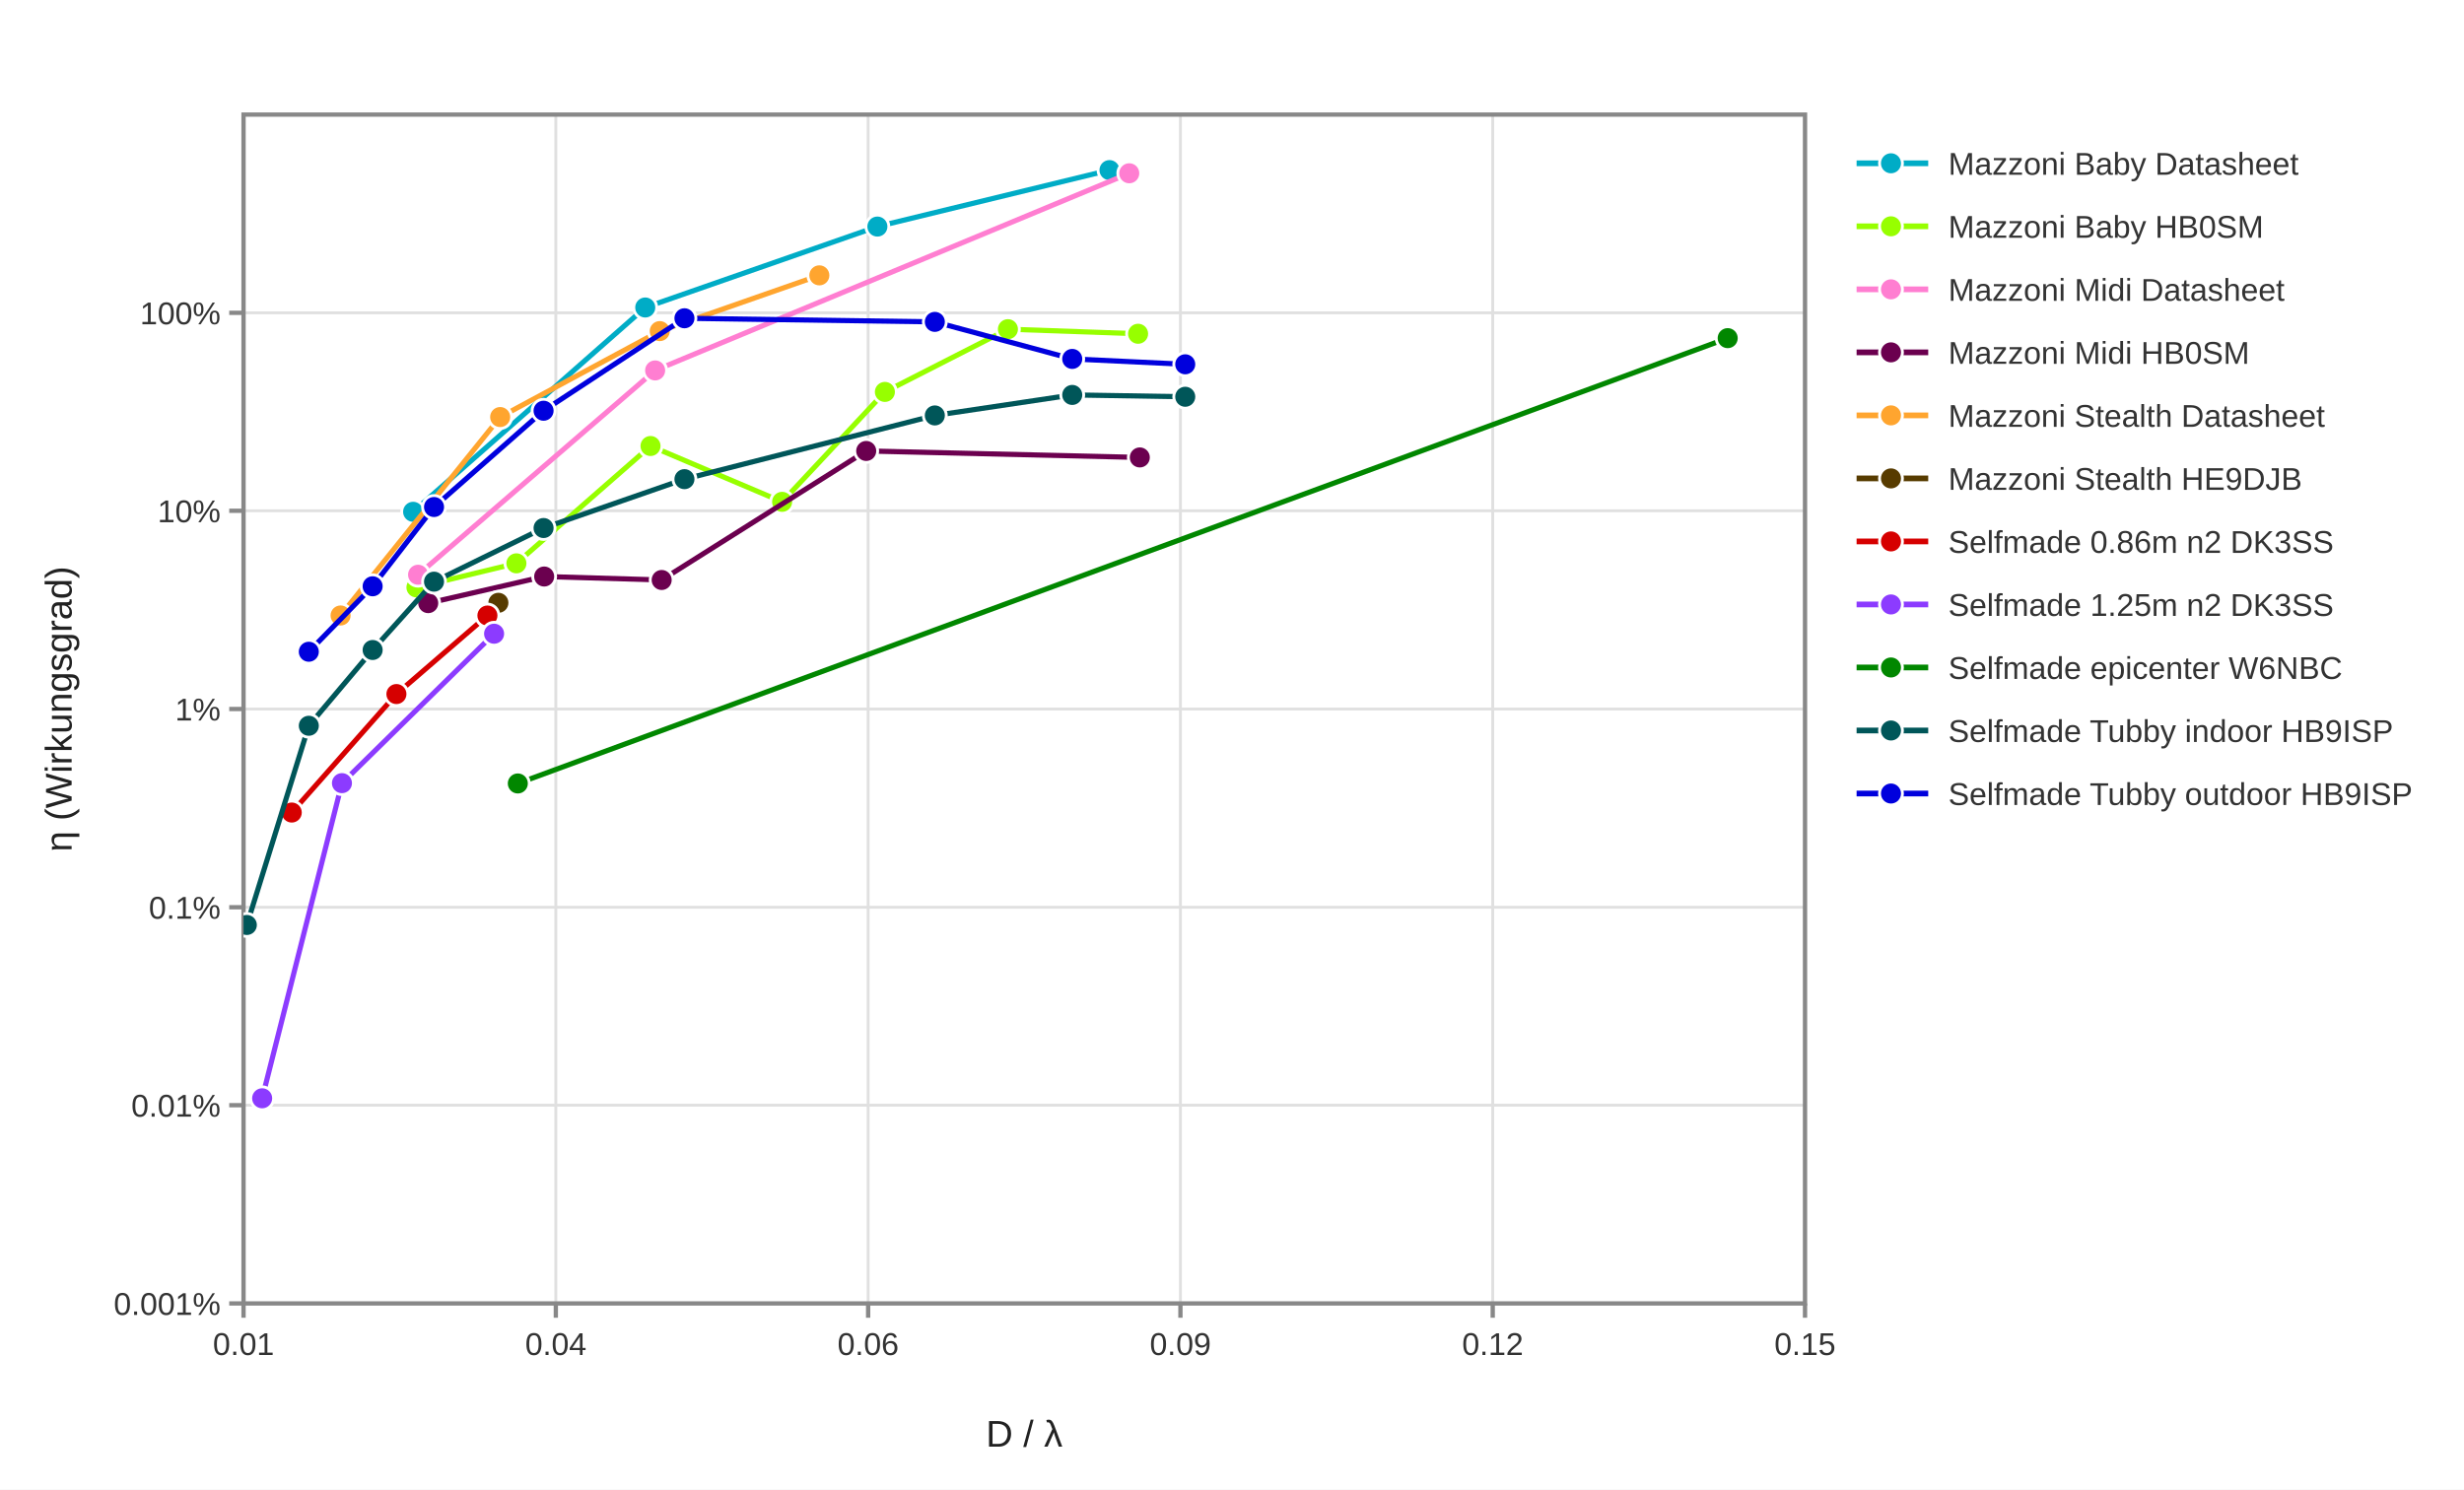
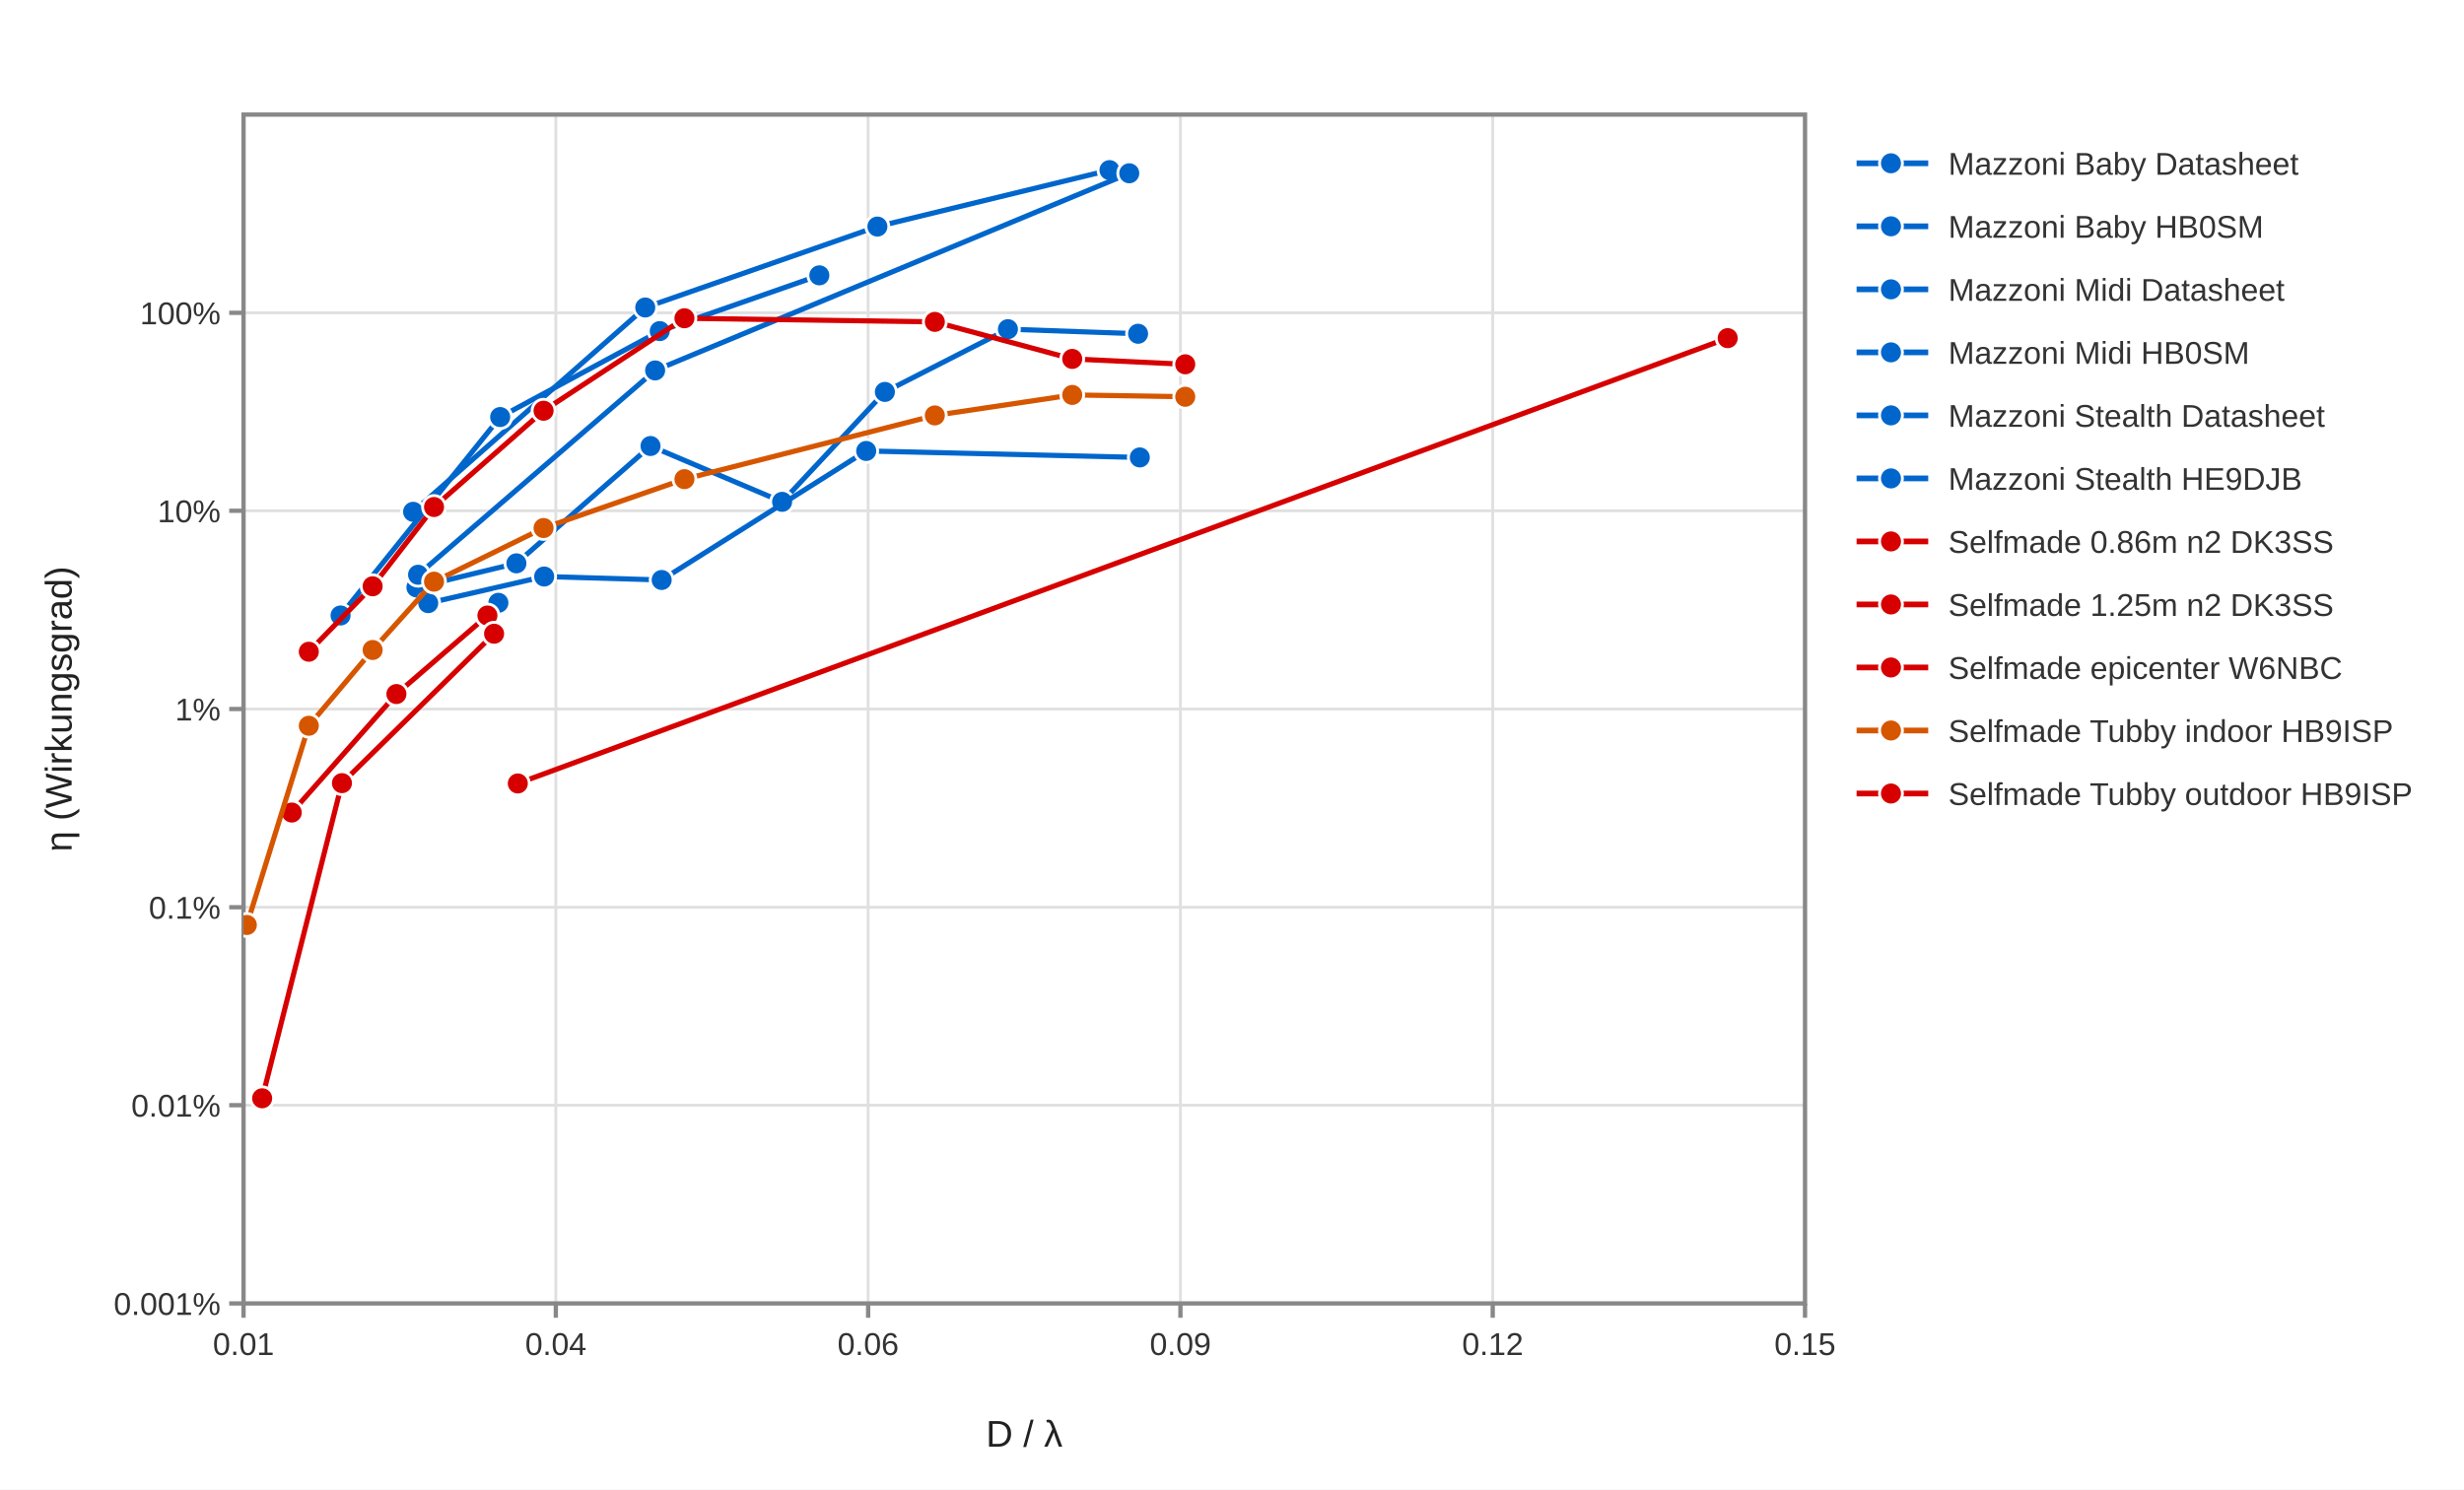
<svg xmlns="http://www.w3.org/2000/svg" width="860" height="520" viewBox="0 0 860 520">
  <rect width="860" height="520" fill="white" />
  <clipPath id="plotarea">
    <rect x="85" y="40" width="545" height="415" />
  </clipPath>
  <line x1="85.0" y1="40" x2="85.0" y2="455" stroke="#e0e0e0" stroke-width="1" />
  <line x1="194.0" y1="40" x2="194.0" y2="455" stroke="#e0e0e0" stroke-width="1" />
  <line x1="303.0" y1="40" x2="303.0" y2="455" stroke="#e0e0e0" stroke-width="1" />
  <line x1="412.0" y1="40" x2="412.0" y2="455" stroke="#e0e0e0" stroke-width="1" />
  <line x1="521.0" y1="40" x2="521.0" y2="455" stroke="#e0e0e0" stroke-width="1" />
  <line x1="630.0" y1="40" x2="630.0" y2="455" stroke="#e0e0e0" stroke-width="1" />
  <line x1="85" y1="455.0" x2="630" y2="455.0" stroke="#e0e0e0" stroke-width="1" />
  <line x1="85" y1="385.8" x2="630" y2="385.8" stroke="#e0e0e0" stroke-width="1" />
  <line x1="85" y1="316.7" x2="630" y2="316.7" stroke="#e0e0e0" stroke-width="1" />
  <line x1="85" y1="247.5" x2="630" y2="247.5" stroke="#e0e0e0" stroke-width="1" />
  <line x1="85" y1="178.3" x2="630" y2="178.3" stroke="#e0e0e0" stroke-width="1" />
  <line x1="85" y1="109.2" x2="630" y2="109.2" stroke="#e0e0e0" stroke-width="1" />
  <line x1="85" y1="40.0" x2="630" y2="40.0" stroke="#e0e0e0" stroke-width="1" />
  <rect x="85" y="40" width="545" height="415" fill="none" stroke="#888" stroke-width="1.5" />
  <line x1="85.0" y1="455" x2="85.0" y2="460" stroke="#888" stroke-width="1.5" />
  <text x="85.0" y="473" text-anchor="middle" font-size="11" font-family="Arial,sans-serif" fill="#333">0.01</text>
  <line x1="194.0" y1="455" x2="194.0" y2="460" stroke="#888" stroke-width="1.5" />
  <text x="194.0" y="473" text-anchor="middle" font-size="11" font-family="Arial,sans-serif" fill="#333">0.04</text>
  <line x1="303.0" y1="455" x2="303.0" y2="460" stroke="#888" stroke-width="1.5" />
  <text x="303.0" y="473" text-anchor="middle" font-size="11" font-family="Arial,sans-serif" fill="#333">0.06</text>
  <line x1="412.0" y1="455" x2="412.0" y2="460" stroke="#888" stroke-width="1.5" />
  <text x="412.0" y="473" text-anchor="middle" font-size="11" font-family="Arial,sans-serif" fill="#333">0.09</text>
  <line x1="521.0" y1="455" x2="521.0" y2="460" stroke="#888" stroke-width="1.5" />
  <text x="521.0" y="473" text-anchor="middle" font-size="11" font-family="Arial,sans-serif" fill="#333">0.12</text>
  <line x1="630.0" y1="455" x2="630.0" y2="460" stroke="#888" stroke-width="1.5" />
  <text x="630.0" y="473" text-anchor="middle" font-size="11" font-family="Arial,sans-serif" fill="#333">0.15</text>
  <line x1="80" y1="455.0" x2="85" y2="455.0" stroke="#888" stroke-width="1.5" />
  <text x="77" y="459.0" text-anchor="end" font-size="11" font-family="Arial,sans-serif" fill="#333">0.001%</text>
  <line x1="80" y1="385.8" x2="85" y2="385.8" stroke="#888" stroke-width="1.5" />
  <text x="77" y="389.8" text-anchor="end" font-size="11" font-family="Arial,sans-serif" fill="#333">0.01%</text>
  <line x1="80" y1="316.7" x2="85" y2="316.7" stroke="#888" stroke-width="1.5" />
  <text x="77" y="320.7" text-anchor="end" font-size="11" font-family="Arial,sans-serif" fill="#333">0.1%</text>
  <line x1="80" y1="247.5" x2="85" y2="247.5" stroke="#888" stroke-width="1.5" />
  <text x="77" y="251.5" text-anchor="end" font-size="11" font-family="Arial,sans-serif" fill="#333">1%</text>
  <line x1="80" y1="178.3" x2="85" y2="178.3" stroke="#888" stroke-width="1.5" />
  <text x="77" y="182.3" text-anchor="end" font-size="11" font-family="Arial,sans-serif" fill="#333">10%</text>
  <line x1="80" y1="109.2" x2="85" y2="109.2" stroke="#888" stroke-width="1.5" />
  <text x="77" y="113.2" text-anchor="end" font-size="11" font-family="Arial,sans-serif" fill="#333">100%</text>
  <text x="357.5" y="505" text-anchor="middle" font-size="13" font-family="Arial,sans-serif" fill="#222">D / λ</text>
  <text transform="rotate(-90 25 247.5)" x="25" y="247.5" text-anchor="middle" font-size="13" font-family="Arial,sans-serif" fill="#222">η (Wirkungsgrad)</text>
-   <polyline points="144.19,178.66 225.21,107.34 306.23,79.09 387.24,59.38" fill="none" stroke="#00acc6" stroke-width="1.8" clip-path="url(#plotarea)" />
-   <circle cx="144.19" cy="178.66" r="4" fill="#00acc6" stroke="white" stroke-width="1" clip-path="url(#plotarea)" />
-   <circle cx="225.21" cy="107.34" r="4" fill="#00acc6" stroke="white" stroke-width="1" clip-path="url(#plotarea)" />
-   <circle cx="306.23" cy="79.09" r="4" fill="#00acc6" stroke="white" stroke-width="1" clip-path="url(#plotarea)" />
-   <circle cx="387.24" cy="59.38" r="4" fill="#00acc6" stroke="white" stroke-width="1" clip-path="url(#plotarea)" />
-   <polyline points="145.35,205.05 180.24,196.65 227.05,155.69 272.98,175.18 308.85,136.81 351.79,114.91 397.22,116.51" fill="none" stroke="#97ff00" stroke-width="1.8" clip-path="url(#plotarea)" />
-   <circle cx="145.35" cy="205.05" r="4" fill="#97ff00" stroke="white" stroke-width="1" clip-path="url(#plotarea)" />
-   <circle cx="180.24" cy="196.65" r="4" fill="#97ff00" stroke="white" stroke-width="1" clip-path="url(#plotarea)" />
-   <circle cx="227.05" cy="155.69" r="4" fill="#97ff00" stroke="white" stroke-width="1" clip-path="url(#plotarea)" />
-   <circle cx="272.98" cy="175.18" r="4" fill="#97ff00" stroke="white" stroke-width="1" clip-path="url(#plotarea)" />
-   <circle cx="308.85" cy="136.81" r="4" fill="#97ff00" stroke="white" stroke-width="1" clip-path="url(#plotarea)" />
-   <circle cx="351.79" cy="114.91" r="4" fill="#97ff00" stroke="white" stroke-width="1" clip-path="url(#plotarea)" />
-   <circle cx="397.22" cy="116.51" r="4" fill="#97ff00" stroke="white" stroke-width="1" clip-path="url(#plotarea)" />
-   <polyline points="145.92,200.63 228.66,129.31 394.14,60.49" fill="none" stroke="#ff7ed1" stroke-width="1.8" clip-path="url(#plotarea)" />
-   <circle cx="145.92" cy="200.63" r="4" fill="#ff7ed1" stroke="white" stroke-width="1" clip-path="url(#plotarea)" />
-   <circle cx="228.66" cy="129.31" r="4" fill="#ff7ed1" stroke="white" stroke-width="1" clip-path="url(#plotarea)" />
-   <circle cx="394.14" cy="60.49" r="4" fill="#ff7ed1" stroke="white" stroke-width="1" clip-path="url(#plotarea)" />
-   <polyline points="149.46,210.54 189.93,201.25 230.94,202.46 302.33,157.42 397.82,159.68" fill="none" stroke="#6b004f" stroke-width="1.8" clip-path="url(#plotarea)" />
-   <circle cx="149.46" cy="210.54" r="4" fill="#6b004f" stroke="white" stroke-width="1" clip-path="url(#plotarea)" />
-   <circle cx="189.93" cy="201.25" r="4" fill="#6b004f" stroke="white" stroke-width="1" clip-path="url(#plotarea)" />
-   <circle cx="230.94" cy="202.46" r="4" fill="#6b004f" stroke="white" stroke-width="1" clip-path="url(#plotarea)" />
-   <circle cx="302.33" cy="157.42" r="4" fill="#6b004f" stroke="white" stroke-width="1" clip-path="url(#plotarea)" />
-   <circle cx="397.82" cy="159.68" r="4" fill="#6b004f" stroke="white" stroke-width="1" clip-path="url(#plotarea)" />
-   <polyline points="118.87,214.85 174.57,145.58 230.27,115.58 285.97,96.12" fill="none" stroke="#ffa52f" stroke-width="1.8" clip-path="url(#plotarea)" />
-   <circle cx="118.87" cy="214.85" r="4" fill="#ffa52f" stroke="white" stroke-width="1" clip-path="url(#plotarea)" />
-   <circle cx="174.57" cy="145.58" r="4" fill="#ffa52f" stroke="white" stroke-width="1" clip-path="url(#plotarea)" />
-   <circle cx="230.27" cy="115.58" r="4" fill="#ffa52f" stroke="white" stroke-width="1" clip-path="url(#plotarea)" />
-   <circle cx="285.97" cy="96.12" r="4" fill="#ffa52f" stroke="white" stroke-width="1" clip-path="url(#plotarea)" />
-   <polyline points="173.95,210.43" fill="none" stroke="#573b00" stroke-width="1.8" clip-path="url(#plotarea)" />
-   <circle cx="173.95" cy="210.43" r="4" fill="#573b00" stroke="white" stroke-width="1" clip-path="url(#plotarea)" />
+   <polyline points="144.19,178.66 225.21,107.34 306.23,79.09 387.24,59.38" fill="none" stroke="#0066cc" stroke-width="1.8" clip-path="url(#plotarea)" />
+   <circle cx="144.19" cy="178.66" r="4" fill="#0066cc" stroke="white" stroke-width="1" clip-path="url(#plotarea)" />
+   <circle cx="225.21" cy="107.34" r="4" fill="#0066cc" stroke="white" stroke-width="1" clip-path="url(#plotarea)" />
+   <circle cx="306.23" cy="79.09" r="4" fill="#0066cc" stroke="white" stroke-width="1" clip-path="url(#plotarea)" />
+   <circle cx="387.24" cy="59.38" r="4" fill="#0066cc" stroke="white" stroke-width="1" clip-path="url(#plotarea)" />
+   <polyline points="145.35,205.05 180.24,196.65 227.05,155.69 272.98,175.18 308.85,136.81 351.79,114.91 397.22,116.51" fill="none" stroke="#0066cc" stroke-width="1.8" clip-path="url(#plotarea)" />
+   <circle cx="145.35" cy="205.05" r="4" fill="#0066cc" stroke="white" stroke-width="1" clip-path="url(#plotarea)" />
+   <circle cx="180.24" cy="196.65" r="4" fill="#0066cc" stroke="white" stroke-width="1" clip-path="url(#plotarea)" />
+   <circle cx="227.05" cy="155.69" r="4" fill="#0066cc" stroke="white" stroke-width="1" clip-path="url(#plotarea)" />
+   <circle cx="272.98" cy="175.18" r="4" fill="#0066cc" stroke="white" stroke-width="1" clip-path="url(#plotarea)" />
+   <circle cx="308.85" cy="136.81" r="4" fill="#0066cc" stroke="white" stroke-width="1" clip-path="url(#plotarea)" />
+   <circle cx="351.79" cy="114.91" r="4" fill="#0066cc" stroke="white" stroke-width="1" clip-path="url(#plotarea)" />
+   <circle cx="397.22" cy="116.51" r="4" fill="#0066cc" stroke="white" stroke-width="1" clip-path="url(#plotarea)" />
+   <polyline points="145.92,200.63 228.66,129.31 394.14,60.49" fill="none" stroke="#0066cc" stroke-width="1.8" clip-path="url(#plotarea)" />
+   <circle cx="145.92" cy="200.63" r="4" fill="#0066cc" stroke="white" stroke-width="1" clip-path="url(#plotarea)" />
+   <circle cx="228.66" cy="129.31" r="4" fill="#0066cc" stroke="white" stroke-width="1" clip-path="url(#plotarea)" />
+   <circle cx="394.14" cy="60.49" r="4" fill="#0066cc" stroke="white" stroke-width="1" clip-path="url(#plotarea)" />
+   <polyline points="149.46,210.54 189.93,201.25 230.94,202.46 302.33,157.42 397.82,159.68" fill="none" stroke="#0066cc" stroke-width="1.8" clip-path="url(#plotarea)" />
+   <circle cx="149.46" cy="210.54" r="4" fill="#0066cc" stroke="white" stroke-width="1" clip-path="url(#plotarea)" />
+   <circle cx="189.93" cy="201.25" r="4" fill="#0066cc" stroke="white" stroke-width="1" clip-path="url(#plotarea)" />
+   <circle cx="230.94" cy="202.46" r="4" fill="#0066cc" stroke="white" stroke-width="1" clip-path="url(#plotarea)" />
+   <circle cx="302.33" cy="157.42" r="4" fill="#0066cc" stroke="white" stroke-width="1" clip-path="url(#plotarea)" />
+   <circle cx="397.82" cy="159.68" r="4" fill="#0066cc" stroke="white" stroke-width="1" clip-path="url(#plotarea)" />
+   <polyline points="118.87,214.85 174.57,145.58 230.27,115.58 285.97,96.12" fill="none" stroke="#0066cc" stroke-width="1.8" clip-path="url(#plotarea)" />
+   <circle cx="118.87" cy="214.85" r="4" fill="#0066cc" stroke="white" stroke-width="1" clip-path="url(#plotarea)" />
+   <circle cx="174.57" cy="145.58" r="4" fill="#0066cc" stroke="white" stroke-width="1" clip-path="url(#plotarea)" />
+   <circle cx="230.27" cy="115.58" r="4" fill="#0066cc" stroke="white" stroke-width="1" clip-path="url(#plotarea)" />
+   <circle cx="285.97" cy="96.12" r="4" fill="#0066cc" stroke="white" stroke-width="1" clip-path="url(#plotarea)" />
+   <polyline points="173.95,210.43" fill="none" stroke="#0066cc" stroke-width="1.8" clip-path="url(#plotarea)" />
+   <circle cx="173.95" cy="210.43" r="4" fill="#0066cc" stroke="white" stroke-width="1" clip-path="url(#plotarea)" />
  <polyline points="101.83,283.64 138.36,242.28 170.12,214.87" fill="none" stroke="#d60000" stroke-width="1.8" clip-path="url(#plotarea)" />
  <circle cx="101.83" cy="283.64" r="4" fill="#d60000" stroke="white" stroke-width="1" clip-path="url(#plotarea)" />
  <circle cx="138.36" cy="242.28" r="4" fill="#d60000" stroke="white" stroke-width="1" clip-path="url(#plotarea)" />
  <circle cx="170.12" cy="214.87" r="4" fill="#d60000" stroke="white" stroke-width="1" clip-path="url(#plotarea)" />
-   <polyline points="91.50,383.39 119.35,273.38 172.45,221.22" fill="none" stroke="#8c3bff" stroke-width="1.8" clip-path="url(#plotarea)" />
-   <circle cx="91.50" cy="383.39" r="4" fill="#8c3bff" stroke="white" stroke-width="1" clip-path="url(#plotarea)" />
-   <circle cx="119.35" cy="273.38" r="4" fill="#8c3bff" stroke="white" stroke-width="1" clip-path="url(#plotarea)" />
-   <circle cx="172.45" cy="221.22" r="4" fill="#8c3bff" stroke="white" stroke-width="1" clip-path="url(#plotarea)" />
-   <polyline points="180.73,273.49 603.01,118.04" fill="none" stroke="#018700" stroke-width="1.8" clip-path="url(#plotarea)" />
-   <circle cx="180.73" cy="273.49" r="4" fill="#018700" stroke="white" stroke-width="1" clip-path="url(#plotarea)" />
-   <circle cx="603.01" cy="118.04" r="4" fill="#018700" stroke="white" stroke-width="1" clip-path="url(#plotarea)" />
-   <polyline points="86.15,322.89 107.78,253.35 130.06,226.90 151.49,203.05 189.72,184.32 238.89,167.26 326.28,145.02 374.24,137.86 413.68,138.50" fill="none" stroke="#005659" stroke-width="1.8" clip-path="url(#plotarea)" />
-   <circle cx="86.15" cy="322.89" r="4" fill="#005659" stroke="white" stroke-width="1" clip-path="url(#plotarea)" />
-   <circle cx="107.78" cy="253.35" r="4" fill="#005659" stroke="white" stroke-width="1" clip-path="url(#plotarea)" />
-   <circle cx="130.06" cy="226.90" r="4" fill="#005659" stroke="white" stroke-width="1" clip-path="url(#plotarea)" />
-   <circle cx="151.49" cy="203.05" r="4" fill="#005659" stroke="white" stroke-width="1" clip-path="url(#plotarea)" />
-   <circle cx="189.72" cy="184.32" r="4" fill="#005659" stroke="white" stroke-width="1" clip-path="url(#plotarea)" />
-   <circle cx="238.89" cy="167.26" r="4" fill="#005659" stroke="white" stroke-width="1" clip-path="url(#plotarea)" />
-   <circle cx="326.28" cy="145.02" r="4" fill="#005659" stroke="white" stroke-width="1" clip-path="url(#plotarea)" />
-   <circle cx="374.24" cy="137.86" r="4" fill="#005659" stroke="white" stroke-width="1" clip-path="url(#plotarea)" />
-   <circle cx="413.68" cy="138.50" r="4" fill="#005659" stroke="white" stroke-width="1" clip-path="url(#plotarea)" />
-   <polyline points="107.78,227.51 130.06,204.66 151.49,176.99 189.72,143.38 238.89,111.10 326.28,112.36 374.24,125.29 413.68,127.17" fill="none" stroke="#0000dd" stroke-width="1.8" clip-path="url(#plotarea)" />
-   <circle cx="107.78" cy="227.51" r="4" fill="#0000dd" stroke="white" stroke-width="1" clip-path="url(#plotarea)" />
-   <circle cx="130.06" cy="204.66" r="4" fill="#0000dd" stroke="white" stroke-width="1" clip-path="url(#plotarea)" />
-   <circle cx="151.49" cy="176.99" r="4" fill="#0000dd" stroke="white" stroke-width="1" clip-path="url(#plotarea)" />
-   <circle cx="189.72" cy="143.38" r="4" fill="#0000dd" stroke="white" stroke-width="1" clip-path="url(#plotarea)" />
-   <circle cx="238.89" cy="111.10" r="4" fill="#0000dd" stroke="white" stroke-width="1" clip-path="url(#plotarea)" />
-   <circle cx="326.28" cy="112.36" r="4" fill="#0000dd" stroke="white" stroke-width="1" clip-path="url(#plotarea)" />
-   <circle cx="374.24" cy="125.29" r="4" fill="#0000dd" stroke="white" stroke-width="1" clip-path="url(#plotarea)" />
-   <circle cx="413.68" cy="127.17" r="4" fill="#0000dd" stroke="white" stroke-width="1" clip-path="url(#plotarea)" />
-   <line x1="648" y1="57" x2="673" y2="57" stroke="#00acc6" stroke-width="2" />
-   <circle cx="660" cy="57" r="4" fill="#00acc6" stroke="white" stroke-width="1" />
+   <polyline points="91.50,383.39 119.35,273.38 172.45,221.22" fill="none" stroke="#d60000" stroke-width="1.8" clip-path="url(#plotarea)" />
+   <circle cx="91.50" cy="383.39" r="4" fill="#d60000" stroke="white" stroke-width="1" clip-path="url(#plotarea)" />
+   <circle cx="119.35" cy="273.38" r="4" fill="#d60000" stroke="white" stroke-width="1" clip-path="url(#plotarea)" />
+   <circle cx="172.45" cy="221.22" r="4" fill="#d60000" stroke="white" stroke-width="1" clip-path="url(#plotarea)" />
+   <polyline points="180.73,273.49 603.01,118.04" fill="none" stroke="#d60000" stroke-width="1.8" clip-path="url(#plotarea)" />
+   <circle cx="180.73" cy="273.49" r="4" fill="#d60000" stroke="white" stroke-width="1" clip-path="url(#plotarea)" />
+   <circle cx="603.01" cy="118.04" r="4" fill="#d60000" stroke="white" stroke-width="1" clip-path="url(#plotarea)" />
+   <polyline points="86.15,322.89 107.78,253.35 130.06,226.90 151.49,203.05 189.72,184.32 238.89,167.26 326.28,145.02 374.24,137.86 413.68,138.50" fill="none" stroke="#d65600" stroke-width="1.8" clip-path="url(#plotarea)" />
+   <circle cx="86.15" cy="322.89" r="4" fill="#d65600" stroke="white" stroke-width="1" clip-path="url(#plotarea)" />
+   <circle cx="107.78" cy="253.35" r="4" fill="#d65600" stroke="white" stroke-width="1" clip-path="url(#plotarea)" />
+   <circle cx="130.06" cy="226.90" r="4" fill="#d65600" stroke="white" stroke-width="1" clip-path="url(#plotarea)" />
+   <circle cx="151.49" cy="203.05" r="4" fill="#d65600" stroke="white" stroke-width="1" clip-path="url(#plotarea)" />
+   <circle cx="189.72" cy="184.32" r="4" fill="#d65600" stroke="white" stroke-width="1" clip-path="url(#plotarea)" />
+   <circle cx="238.89" cy="167.26" r="4" fill="#d65600" stroke="white" stroke-width="1" clip-path="url(#plotarea)" />
+   <circle cx="326.28" cy="145.02" r="4" fill="#d65600" stroke="white" stroke-width="1" clip-path="url(#plotarea)" />
+   <circle cx="374.24" cy="137.86" r="4" fill="#d65600" stroke="white" stroke-width="1" clip-path="url(#plotarea)" />
+   <circle cx="413.68" cy="138.50" r="4" fill="#d65600" stroke="white" stroke-width="1" clip-path="url(#plotarea)" />
+   <polyline points="107.78,227.51 130.06,204.66 151.49,176.99 189.72,143.38 238.89,111.10 326.28,112.36 374.24,125.29 413.68,127.17" fill="none" stroke="#d60000" stroke-width="1.8" clip-path="url(#plotarea)" />
+   <circle cx="107.78" cy="227.51" r="4" fill="#d60000" stroke="white" stroke-width="1" clip-path="url(#plotarea)" />
+   <circle cx="130.06" cy="204.66" r="4" fill="#d60000" stroke="white" stroke-width="1" clip-path="url(#plotarea)" />
+   <circle cx="151.49" cy="176.99" r="4" fill="#d60000" stroke="white" stroke-width="1" clip-path="url(#plotarea)" />
+   <circle cx="189.72" cy="143.38" r="4" fill="#d60000" stroke="white" stroke-width="1" clip-path="url(#plotarea)" />
+   <circle cx="238.89" cy="111.10" r="4" fill="#d60000" stroke="white" stroke-width="1" clip-path="url(#plotarea)" />
+   <circle cx="326.28" cy="112.36" r="4" fill="#d60000" stroke="white" stroke-width="1" clip-path="url(#plotarea)" />
+   <circle cx="374.24" cy="125.29" r="4" fill="#d60000" stroke="white" stroke-width="1" clip-path="url(#plotarea)" />
+   <circle cx="413.68" cy="127.17" r="4" fill="#d60000" stroke="white" stroke-width="1" clip-path="url(#plotarea)" />
+   <line x1="648" y1="57" x2="673" y2="57" stroke="#0066cc" stroke-width="2" />
+   <circle cx="660" cy="57" r="4" fill="#0066cc" stroke="white" stroke-width="1" />
  <text x="680" y="61" font-size="11" font-family="Arial,sans-serif" fill="#333">Mazzoni Baby Datasheet</text>
-   <line x1="648" y1="79" x2="673" y2="79" stroke="#97ff00" stroke-width="2" />
-   <circle cx="660" cy="79" r="4" fill="#97ff00" stroke="white" stroke-width="1" />
+   <line x1="648" y1="79" x2="673" y2="79" stroke="#0066cc" stroke-width="2" />
+   <circle cx="660" cy="79" r="4" fill="#0066cc" stroke="white" stroke-width="1" />
  <text x="680" y="83" font-size="11" font-family="Arial,sans-serif" fill="#333">Mazzoni Baby HB0SM</text>
-   <line x1="648" y1="101" x2="673" y2="101" stroke="#ff7ed1" stroke-width="2" />
-   <circle cx="660" cy="101" r="4" fill="#ff7ed1" stroke="white" stroke-width="1" />
+   <line x1="648" y1="101" x2="673" y2="101" stroke="#0066cc" stroke-width="2" />
+   <circle cx="660" cy="101" r="4" fill="#0066cc" stroke="white" stroke-width="1" />
  <text x="680" y="105" font-size="11" font-family="Arial,sans-serif" fill="#333">Mazzoni Midi Datasheet</text>
-   <line x1="648" y1="123" x2="673" y2="123" stroke="#6b004f" stroke-width="2" />
-   <circle cx="660" cy="123" r="4" fill="#6b004f" stroke="white" stroke-width="1" />
+   <line x1="648" y1="123" x2="673" y2="123" stroke="#0066cc" stroke-width="2" />
+   <circle cx="660" cy="123" r="4" fill="#0066cc" stroke="white" stroke-width="1" />
  <text x="680" y="127" font-size="11" font-family="Arial,sans-serif" fill="#333">Mazzoni Midi HB0SM</text>
-   <line x1="648" y1="145" x2="673" y2="145" stroke="#ffa52f" stroke-width="2" />
-   <circle cx="660" cy="145" r="4" fill="#ffa52f" stroke="white" stroke-width="1" />
+   <line x1="648" y1="145" x2="673" y2="145" stroke="#0066cc" stroke-width="2" />
+   <circle cx="660" cy="145" r="4" fill="#0066cc" stroke="white" stroke-width="1" />
  <text x="680" y="149" font-size="11" font-family="Arial,sans-serif" fill="#333">Mazzoni Stealth Datasheet</text>
-   <line x1="648" y1="167" x2="673" y2="167" stroke="#573b00" stroke-width="2" />
-   <circle cx="660" cy="167" r="4" fill="#573b00" stroke="white" stroke-width="1" />
+   <line x1="648" y1="167" x2="673" y2="167" stroke="#0066cc" stroke-width="2" />
+   <circle cx="660" cy="167" r="4" fill="#0066cc" stroke="white" stroke-width="1" />
  <text x="680" y="171" font-size="11" font-family="Arial,sans-serif" fill="#333">Mazzoni Stealth HE9DJB</text>
  <line x1="648" y1="189" x2="673" y2="189" stroke="#d60000" stroke-width="2" />
  <circle cx="660" cy="189" r="4" fill="#d60000" stroke="white" stroke-width="1" />
  <text x="680" y="193" font-size="11" font-family="Arial,sans-serif" fill="#333">Selfmade 0.86m n2 DK3SS</text>
-   <line x1="648" y1="211" x2="673" y2="211" stroke="#8c3bff" stroke-width="2" />
-   <circle cx="660" cy="211" r="4" fill="#8c3bff" stroke="white" stroke-width="1" />
+   <line x1="648" y1="211" x2="673" y2="211" stroke="#d60000" stroke-width="2" />
+   <circle cx="660" cy="211" r="4" fill="#d60000" stroke="white" stroke-width="1" />
  <text x="680" y="215" font-size="11" font-family="Arial,sans-serif" fill="#333">Selfmade 1.25m n2 DK3SS</text>
-   <line x1="648" y1="233" x2="673" y2="233" stroke="#018700" stroke-width="2" />
-   <circle cx="660" cy="233" r="4" fill="#018700" stroke="white" stroke-width="1" />
+   <line x1="648" y1="233" x2="673" y2="233" stroke="#d60000" stroke-width="2" />
+   <circle cx="660" cy="233" r="4" fill="#d60000" stroke="white" stroke-width="1" />
  <text x="680" y="237" font-size="11" font-family="Arial,sans-serif" fill="#333">Selfmade epicenter W6NBC</text>
-   <line x1="648" y1="255" x2="673" y2="255" stroke="#005659" stroke-width="2" />
-   <circle cx="660" cy="255" r="4" fill="#005659" stroke="white" stroke-width="1" />
+   <line x1="648" y1="255" x2="673" y2="255" stroke="#d65600" stroke-width="2" />
+   <circle cx="660" cy="255" r="4" fill="#d65600" stroke="white" stroke-width="1" />
  <text x="680" y="259" font-size="11" font-family="Arial,sans-serif" fill="#333">Selfmade Tubby indoor HB9ISP</text>
-   <line x1="648" y1="277" x2="673" y2="277" stroke="#0000dd" stroke-width="2" />
-   <circle cx="660" cy="277" r="4" fill="#0000dd" stroke="white" stroke-width="1" />
+   <line x1="648" y1="277" x2="673" y2="277" stroke="#d60000" stroke-width="2" />
+   <circle cx="660" cy="277" r="4" fill="#d60000" stroke="white" stroke-width="1" />
  <text x="680" y="281" font-size="11" font-family="Arial,sans-serif" fill="#333">Selfmade Tubby outdoor HB9ISP</text>
</svg>
